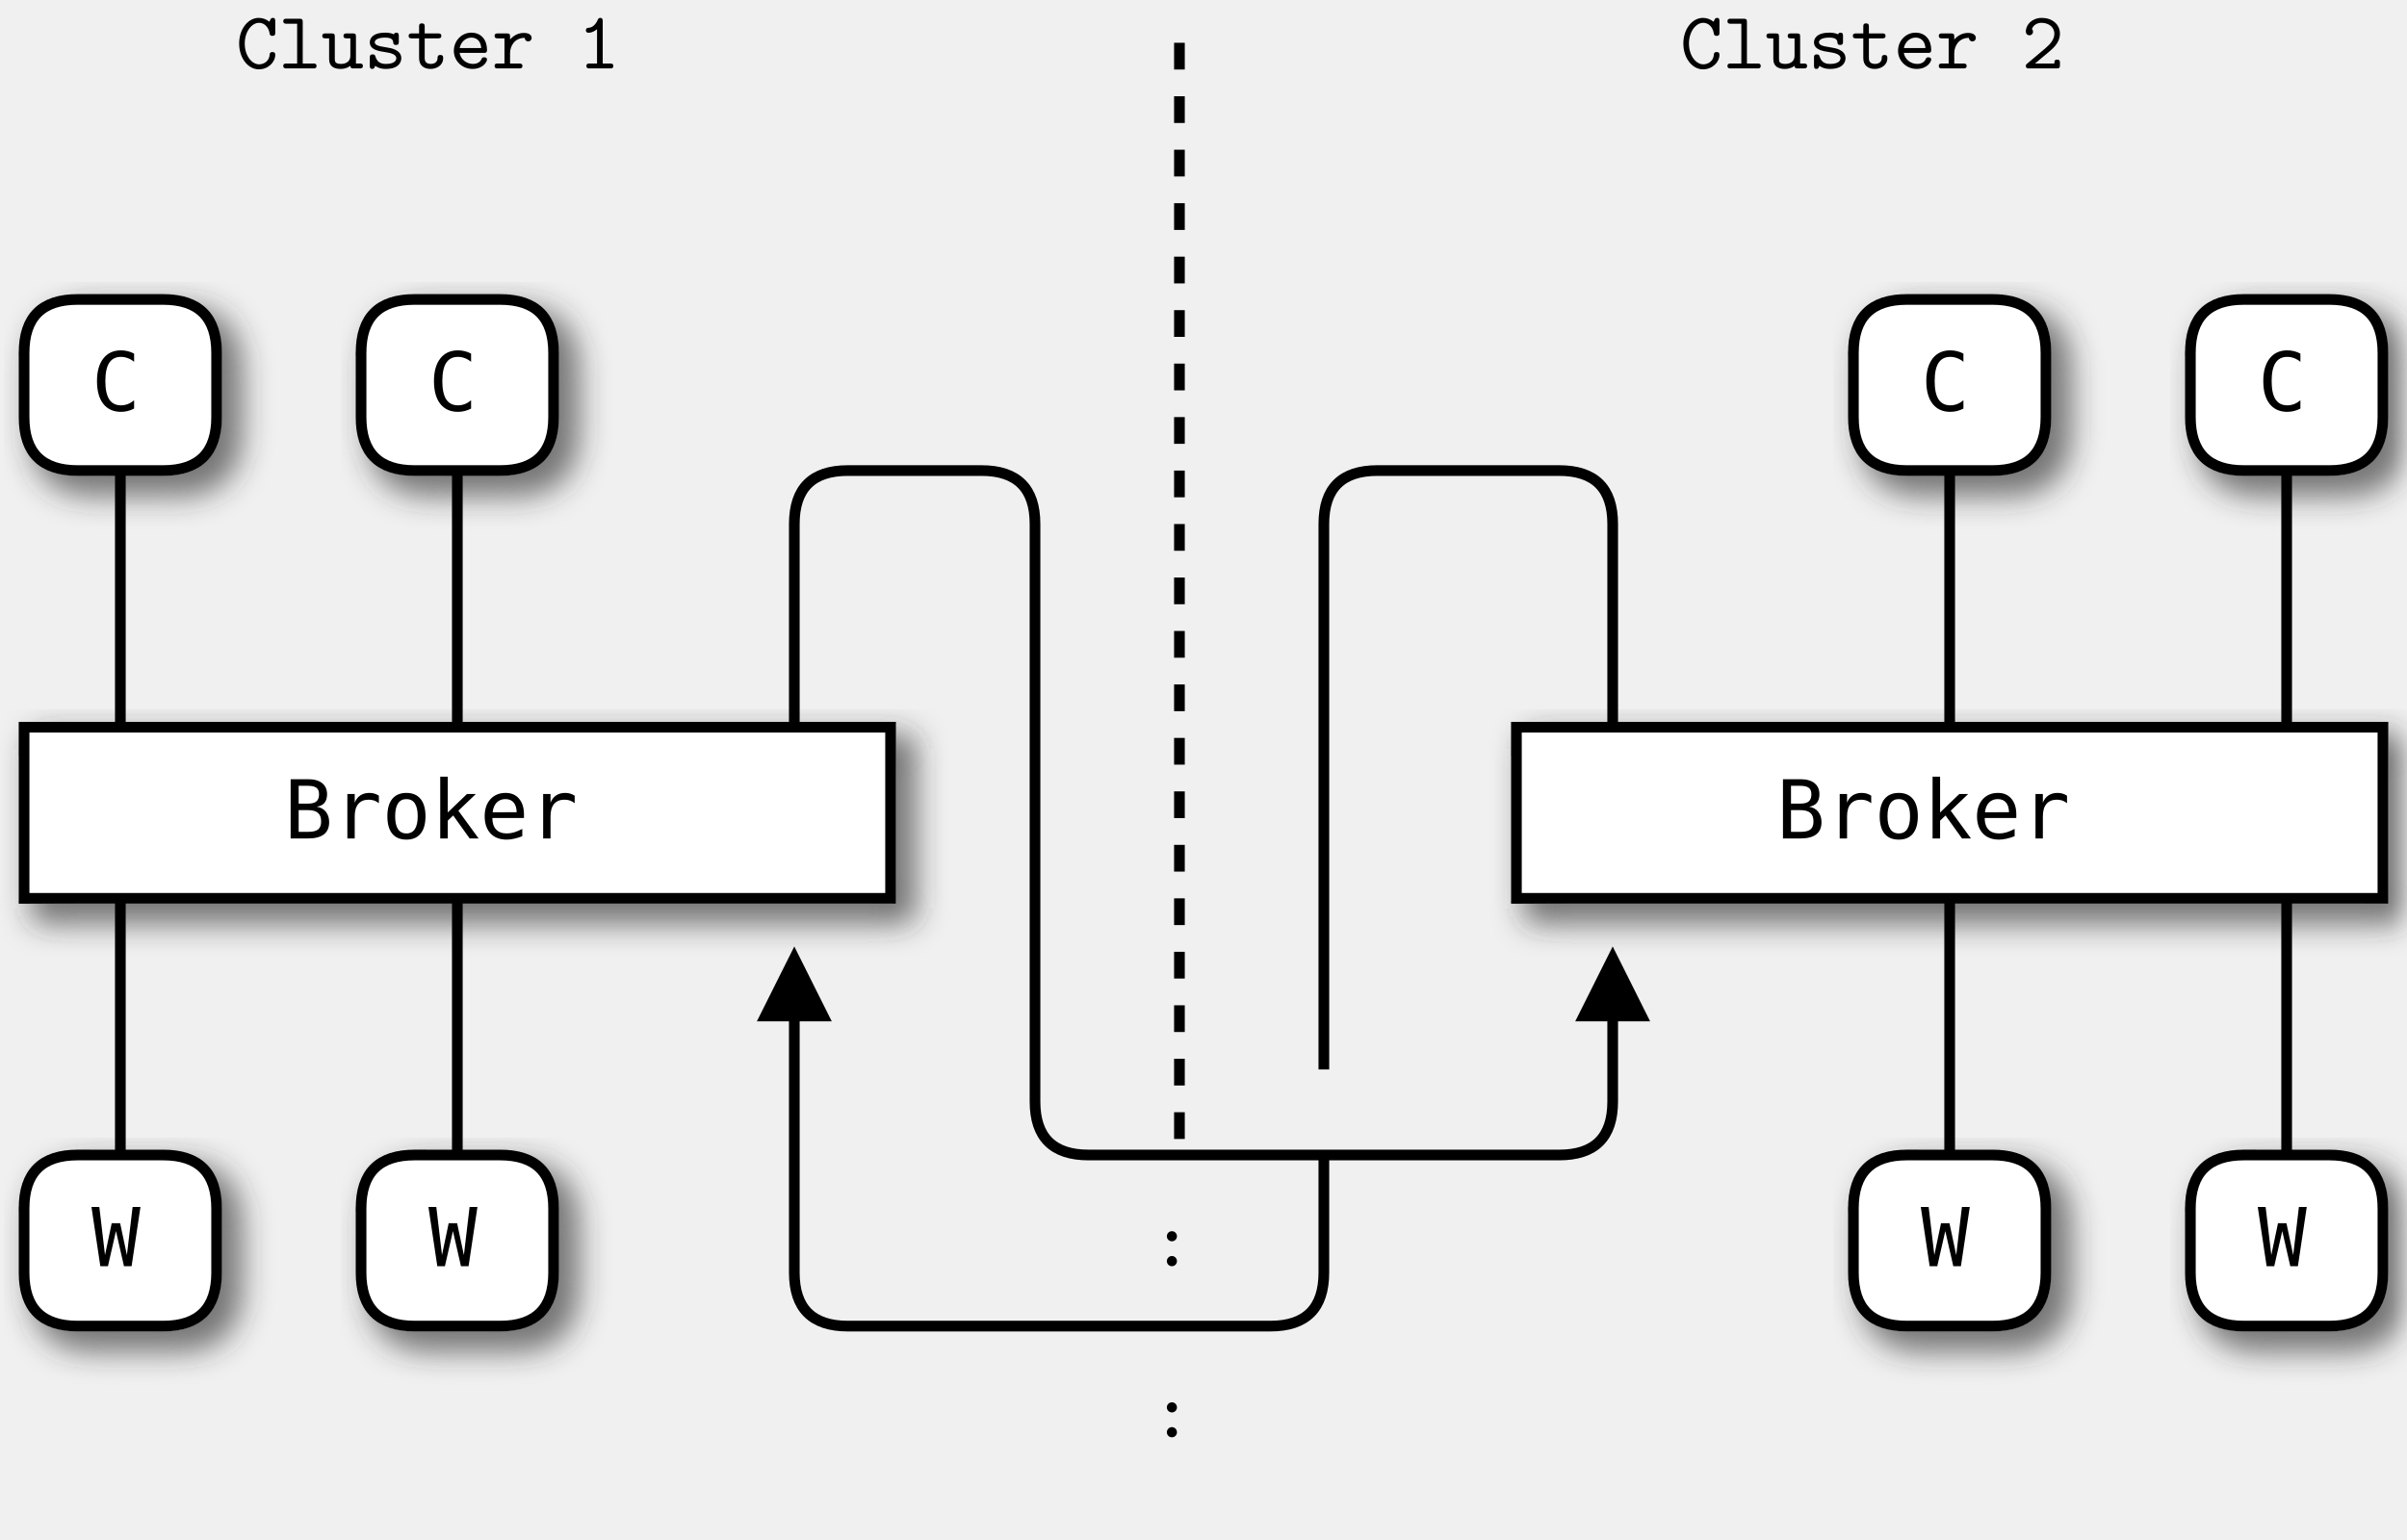
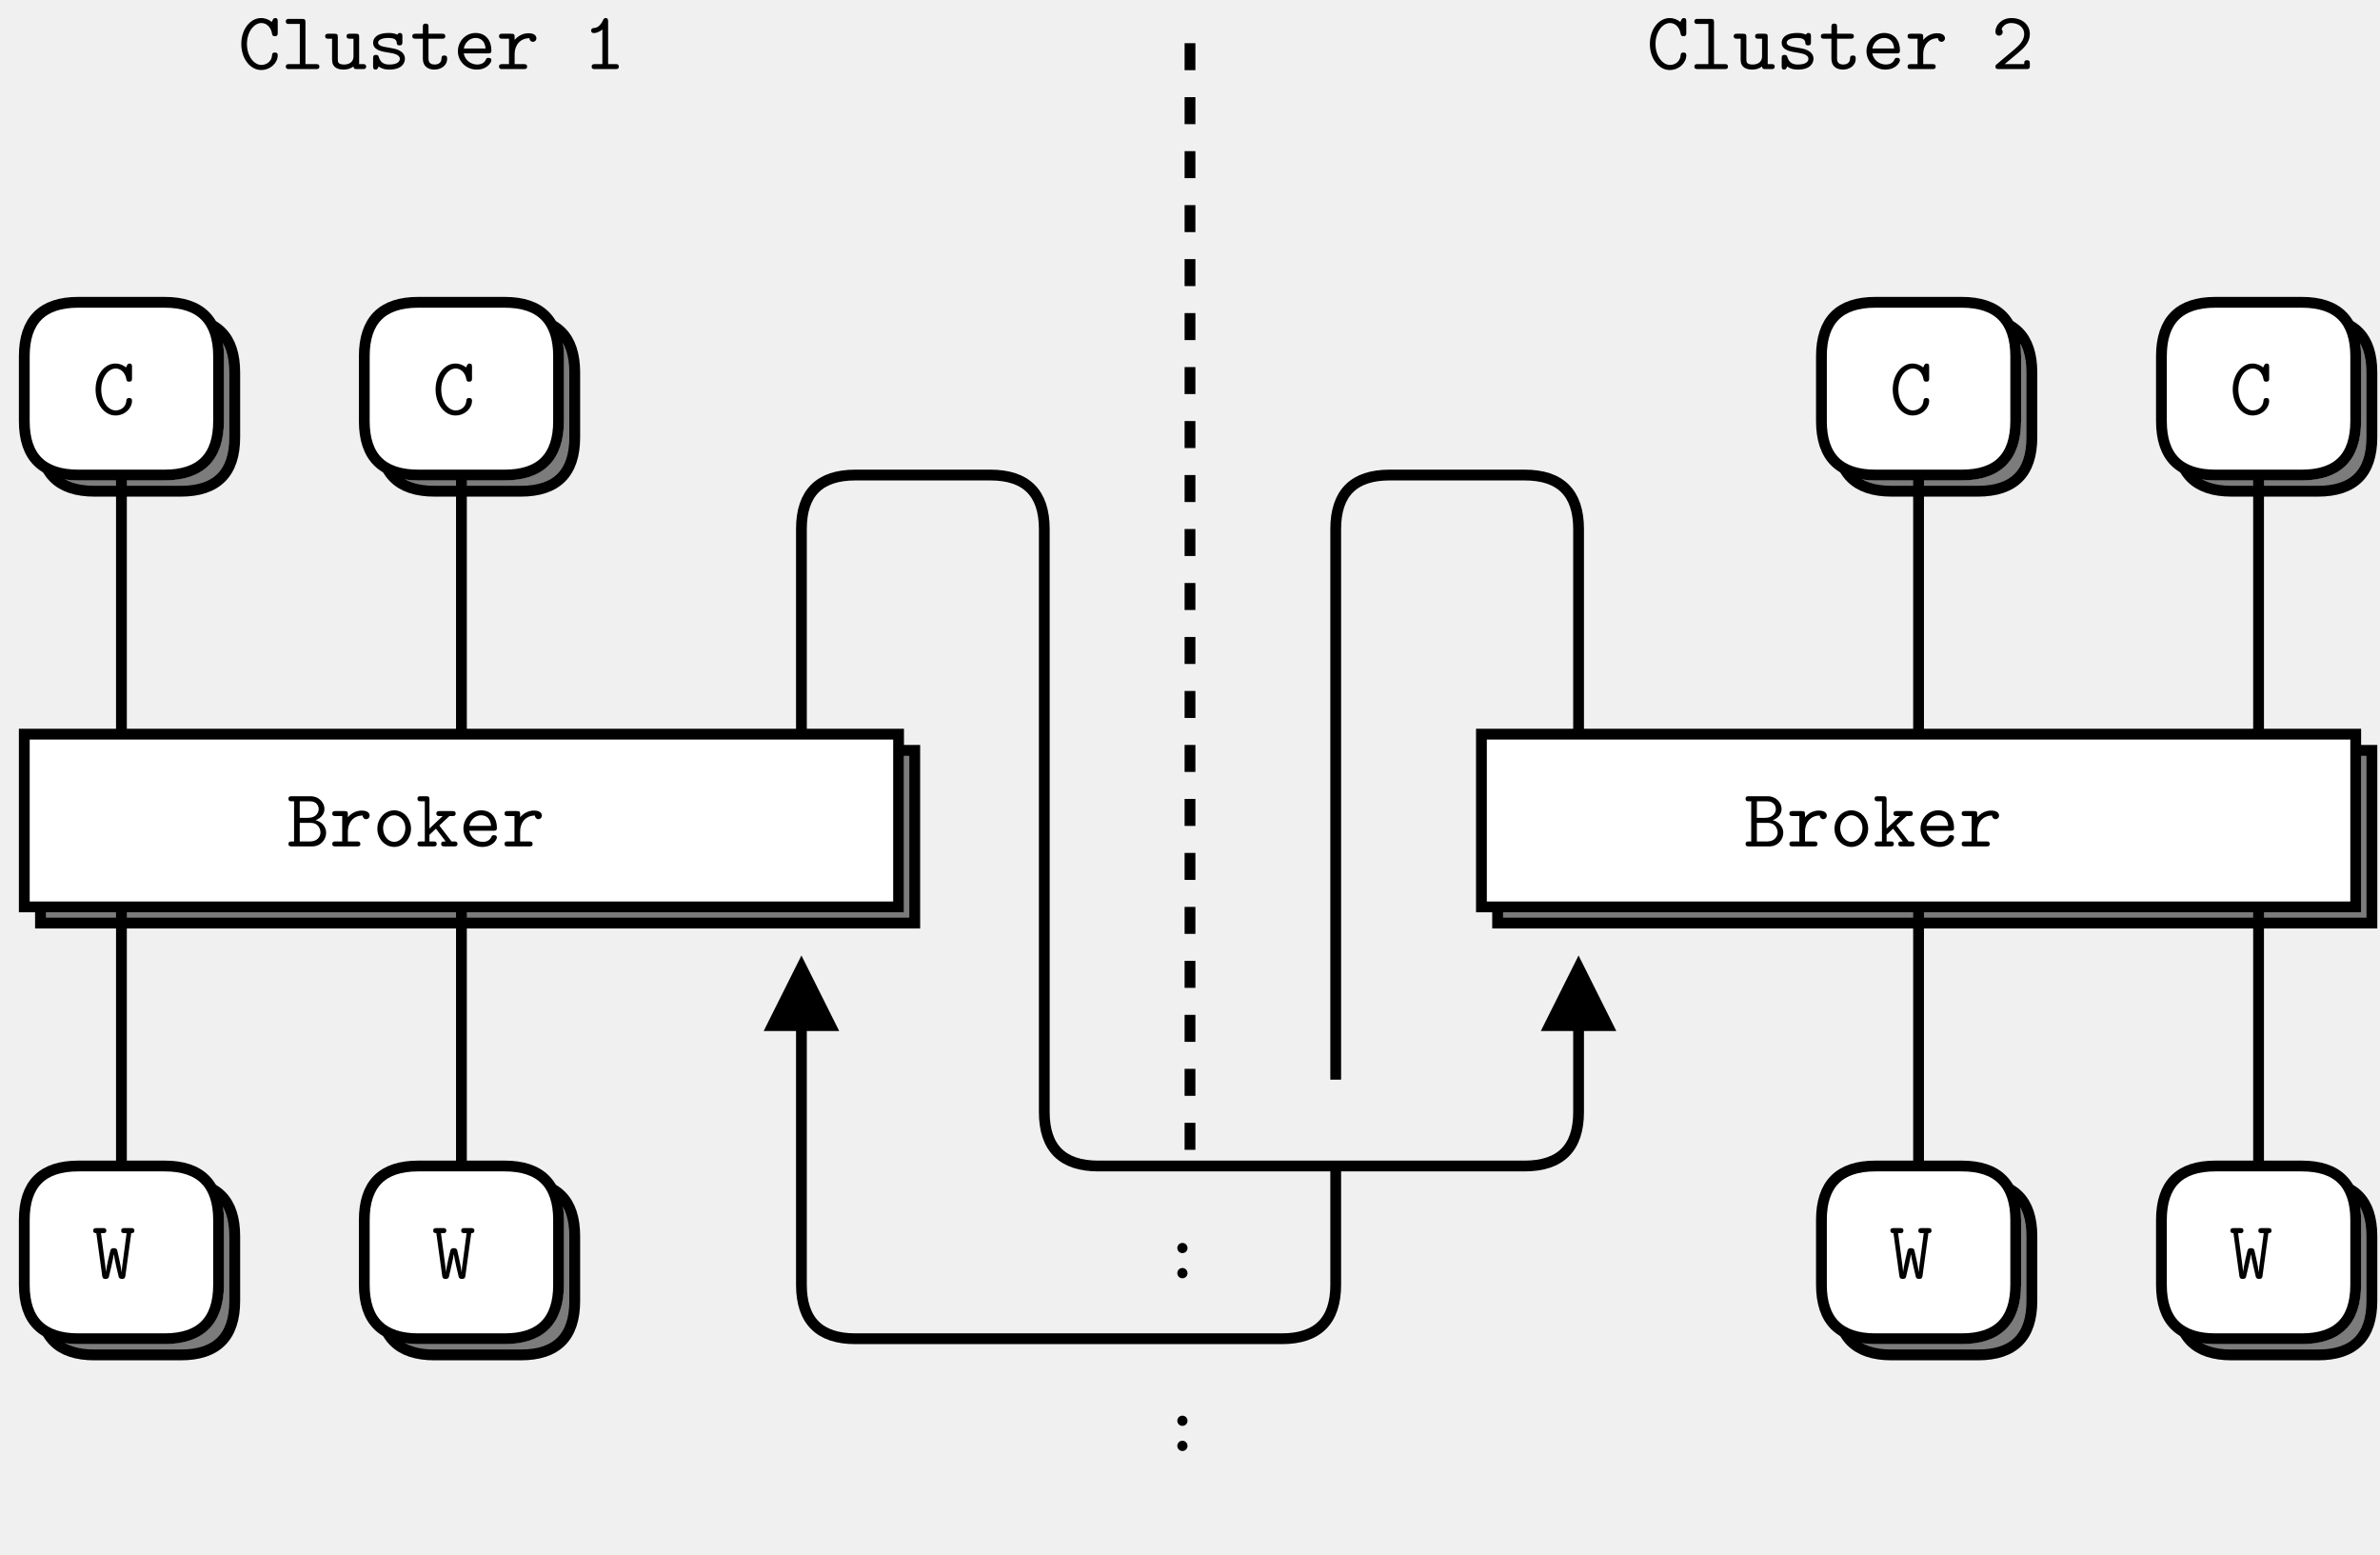
- <svg xmlns="http://www.w3.org/2000/svg" width="450px" height="288px" version="1.1">
+ <svg xmlns="http://www.w3.org/2000/svg" width="441px" height="288px" version="1.1">
  <defs>
    <filter id="dsFilter" width="150%" height="150%">
      <feOffset result="offOut" in="SourceGraphic" dx="3" dy="3" />
      <feColorMatrix result="matrixOut" in="offOut" type="matrix" values="0.2 0 0 0 0 0 0.2 0 0 0 0 0 0.2 0 0 0 0 0 1 0" />
-       <feGaussianBlur result="blurOut" in="matrixOut" stdDeviation="3" />
-       <feBlend in="SourceGraphic" in2="blurOut" mode="normal" />
+       <feBlend in="SourceGraphic" in2="matrixOut" mode="normal" />
    </filter>
    <marker id="iPointer" viewBox="0 0 10 10" refX="5" refY="5" markerUnits="strokeWidth" markerWidth="8" markerHeight="7" orient="auto">
      <path d="M 10 0 L 10 10 L 0 5 z" />
    </marker>
    <marker id="Pointer" viewBox="0 0 10 10" refX="5" refY="5" markerUnits="strokeWidth" markerWidth="8" markerHeight="7" orient="auto">
      <path d="M 0 0 L 10 5 L 0 10 z" />
    </marker>
  </defs>
  <g id="boxes" stroke="black" stroke-width="2" fill="none">
    <g id="group0">
      <path id="path0" filter="url(#dsFilter)" fill="#fff" d="M 4.5 66 Q 4.5 56 14.5 56 L 30.5 56 Q 40.5 56 40.5 66 L 40.5 78 Q 40.5 88 30.5 88 L 14.5 88 Q 4.5 88 4.5 78 Z" />
-       <text x="17.1" y="76.8" id="text0" fill="#000" stroke="none" style="font-family:Consolas,Monaco,Anonymous Pro,Anonymous,Bitstream Sans Mono,monospace;font-size:15.2px">C</text>
+       <text x="17.1" y="76.8" id="text0" fill="#000" stroke="none" style="font-family:LMMono10,monospace;font-size:15.2px">C</text>
    </g>
    <g id="group2">
      <path id="path2" filter="url(#dsFilter)" fill="#fff" d="M 67.5 66 Q 67.5 56 77.5 56 L 93.5 56 Q 103.5 56 103.5 66 L 103.5 78 Q 103.5 88 93.5 88 L 77.5 88 Q 67.5 88 67.5 78 Z" />
-       <text x="80.1" y="76.8" id="text2" fill="#000" stroke="none" style="font-family:Consolas,Monaco,Anonymous Pro,Anonymous,Bitstream Sans Mono,monospace;font-size:15.2px">C</text>
+       <text x="80.1" y="76.8" id="text2" fill="#000" stroke="none" style="font-family:LMMono10,monospace;font-size:15.2px">C</text>
    </g>
    <g id="group4">
-       <path id="path4" filter="url(#dsFilter)" fill="#fff" d="M 346.5 66 Q 346.5 56 356.5 56 L 372.5 56 Q 382.5 56 382.5 66 L 382.5 78 Q 382.5 88 372.5 88 L 356.5 88 Q 346.5 88 346.5 78 Z" />
-       <text x="359.1" y="76.8" id="text4" fill="#000" stroke="none" style="font-family:Consolas,Monaco,Anonymous Pro,Anonymous,Bitstream Sans Mono,monospace;font-size:15.2px">C</text>
+       <path id="path4" filter="url(#dsFilter)" fill="#fff" d="M 337.5 66 Q 337.5 56 347.5 56 L 363.5 56 Q 373.5 56 373.5 66 L 373.5 78 Q 373.5 88 363.5 88 L 347.5 88 Q 337.5 88 337.5 78 Z" />
+       <text x="350.1" y="76.8" id="text4" fill="#000" stroke="none" style="font-family:LMMono10,monospace;font-size:15.2px">C</text>
    </g>
    <g id="group6">
-       <path id="path6" filter="url(#dsFilter)" fill="#fff" d="M 409.5 66 Q 409.5 56 419.5 56 L 435.5 56 Q 445.5 56 445.5 66 L 445.5 78 Q 445.5 88 435.5 88 L 419.5 88 Q 409.5 88 409.5 78 Z" />
-       <text x="422.1" y="76.8" id="text6" fill="#000" stroke="none" style="font-family:Consolas,Monaco,Anonymous Pro,Anonymous,Bitstream Sans Mono,monospace;font-size:15.2px">C</text>
+       <path id="path6" filter="url(#dsFilter)" fill="#fff" d="M 400.5 66 Q 400.5 56 410.5 56 L 426.5 56 Q 436.5 56 436.5 66 L 436.5 78 Q 436.5 88 426.5 88 L 410.5 88 Q 400.5 88 400.5 78 Z" />
+       <text x="413.1" y="76.8" id="text6" fill="#000" stroke="none" style="font-family:LMMono10,monospace;font-size:15.2px">C</text>
    </g>
    <g id="group24">
      <path id="path24" filter="url(#dsFilter)" fill="#fff" d="M 4.5 136 L 166.5 136 L 166.5 168 L 4.5 168 Z" />
-       <text x="53.1" y="156.8" id="text24" fill="#000" stroke="none" style="font-family:Consolas,Monaco,Anonymous Pro,Anonymous,Bitstream Sans Mono,monospace;font-size:15.2px">Broker </text>
+       <text x="53.1" y="156.8" id="text24" fill="#000" stroke="none" style="font-family:LMMono10,monospace;font-size:15.2px">Broker </text>
    </g>
    <g id="group29">
-       <path id="path29" filter="url(#dsFilter)" fill="#fff" d="M 283.5 136 L 445.5 136 L 445.5 168 L 283.5 168 Z" />
-       <text x="332.1" y="156.8" id="text29" fill="#000" stroke="none" style="font-family:Consolas,Monaco,Anonymous Pro,Anonymous,Bitstream Sans Mono,monospace;font-size:15.2px">Broker </text>
+       <path id="path29" filter="url(#dsFilter)" fill="#fff" d="M 274.5 136 L 436.5 136 L 436.5 168 L 274.5 168 Z" />
+       <text x="323.1" y="156.8" id="text29" fill="#000" stroke="none" style="font-family:LMMono10,monospace;font-size:15.2px">Broker </text>
    </g>
    <g id="group42">
      <path id="path42" filter="url(#dsFilter)" fill="#fff" d="M 4.5 226 Q 4.5 216 14.5 216 L 30.5 216 Q 40.5 216 40.5 226 L 40.5 238 Q 40.5 248 30.5 248 L 14.5 248 Q 4.5 248 4.5 238 Z" />
-       <text x="17.1" y="236.8" id="text42" fill="#000" stroke="none" style="font-family:Consolas,Monaco,Anonymous Pro,Anonymous,Bitstream Sans Mono,monospace;font-size:15.2px">W</text>
+       <text x="17.1" y="236.8" id="text42" fill="#000" stroke="none" style="font-family:LMMono10,monospace;font-size:15.2px">W</text>
    </g>
    <g id="group45">
      <path id="path45" filter="url(#dsFilter)" fill="#fff" d="M 67.5 226 Q 67.5 216 77.5 216 L 93.5 216 Q 103.5 216 103.5 226 L 103.5 238 Q 103.5 248 93.5 248 L 77.5 248 Q 67.5 248 67.5 238 Z" />
-       <text x="80.1" y="236.8" id="text45" fill="#000" stroke="none" style="font-family:Consolas,Monaco,Anonymous Pro,Anonymous,Bitstream Sans Mono,monospace;font-size:15.2px">W</text>
+       <text x="80.1" y="236.8" id="text45" fill="#000" stroke="none" style="font-family:LMMono10,monospace;font-size:15.2px">W</text>
    </g>
    <g id="group50">
-       <path id="path50" filter="url(#dsFilter)" fill="#fff" d="M 346.5 226 Q 346.5 216 356.5 216 L 372.5 216 Q 382.5 216 382.5 226 L 382.5 238 Q 382.5 248 372.5 248 L 356.5 248 Q 346.5 248 346.5 238 Z" />
-       <text x="359.1" y="236.8" id="text50" fill="#000" stroke="none" style="font-family:Consolas,Monaco,Anonymous Pro,Anonymous,Bitstream Sans Mono,monospace;font-size:15.2px">W</text>
+       <path id="path50" filter="url(#dsFilter)" fill="#fff" d="M 337.5 226 Q 337.5 216 347.5 216 L 363.5 216 Q 373.5 216 373.5 226 L 373.5 238 Q 373.5 248 363.5 248 L 347.5 248 Q 337.5 248 337.5 238 Z" />
+       <text x="350.1" y="236.8" id="text50" fill="#000" stroke="none" style="font-family:LMMono10,monospace;font-size:15.2px">W</text>
    </g>
    <g id="group53">
-       <path id="path53" filter="url(#dsFilter)" fill="#fff" d="M 409.5 226 Q 409.5 216 419.5 216 L 435.5 216 Q 445.5 216 445.5 226 L 445.5 238 Q 445.5 248 435.5 248 L 419.5 248 Q 409.5 248 409.5 238 Z" />
-       <text x="422.1" y="236.8" id="text53" fill="#000" stroke="none" style="font-family:Consolas,Monaco,Anonymous Pro,Anonymous,Bitstream Sans Mono,monospace;font-size:15.2px">W</text>
+       <path id="path53" filter="url(#dsFilter)" fill="#fff" d="M 400.5 226 Q 400.5 216 410.5 216 L 426.5 216 Q 436.5 216 436.5 226 L 436.5 238 Q 436.5 248 426.5 248 L 410.5 248 Q 400.5 248 400.5 238 Z" />
+       <text x="413.1" y="236.8" id="text53" fill="#000" stroke="none" style="font-family:LMMono10,monospace;font-size:15.2px">W</text>
    </g>
  </g>
  <g id="lines" stroke="black" stroke-width="2" fill="none">
    <g id="group107">
      <path id="path107" d="M 22.5 88 L 22.5 136 " />
    </g>
    <g id="group113">
      <path id="path113" d="M 22.5 168 L 22.5 216 " />
    </g>
    <g id="group235">
      <path id="path235" d="M 85.5 88 L 85.5 136 " />
    </g>
    <g id="group241">
      <path id="path241" d="M 85.5 168 L 85.5 216 " />
    </g>
    <g id="group366">
-       <path id="path366" marker-end="url(#Pointer)" d="M 148.5 136 L 148.5 98 Q 148.5 88 158.5 88 L 183.5 88 Q 193.5 88 193.5 98 L 193.5 206 Q 193.5 216 203.5 216 L 291.5 216 Q 301.5 216 301.5 206 L 301.5 184 " />
+       <path id="path366" marker-end="url(#Pointer)" d="M 148.5 136 L 148.5 98 Q 148.5 88 158.5 88 L 183.5 88 Q 193.5 88 193.5 98 L 193.5 206 Q 193.5 216 203.5 216 L 282.5 216 Q 292.5 216 292.5 206 L 292.5 184 " />
    </g>
    <g id="group370">
      <path id="path370" marker-start="url(#iPointer)" d="M 148.5 184 L 148.5 238 Q 148.5 248 158.5 248 L 237.5 248 Q 247.5 248 247.5 238 L 247.5 216 " />
    </g>
    <g id="group503">
      <path id="path503" stroke-dasharray="5 5" d="M 220.5 8 L 220.5 216 " />
    </g>
    <g id="group569">
-       <path id="path569" d="M 247.5 200 L 247.5 98 Q 247.5 88 257.5 88 L 291.5 88 Q 301.5 88 301.5 98 L 301.5 136 " />
+       <path id="path569" d="M 247.5 200 L 247.5 98 Q 247.5 88 257.5 88 L 282.5 88 Q 292.5 88 292.5 98 L 292.5 136 " />
    </g>
-     <g id="group796">
-       <path id="path796" d="M 364.5 88 L 364.5 136 " />
+     <g id="group778">
+       <path id="path778" d="M 355.5 88 L 355.5 136 " />
    </g>
-     <g id="group802">
-       <path id="path802" d="M 364.5 168 L 364.5 216 " />
+     <g id="group784">
+       <path id="path784" d="M 355.5 168 L 355.5 216 " />
    </g>
-     <g id="group924">
-       <path id="path924" d="M 427.5 88 L 427.5 136 " />
+     <g id="group906">
+       <path id="path906" d="M 418.5 88 L 418.5 136 " />
    </g>
-     <g id="group930">
-       <path id="path930" d="M 427.5 168 L 427.5 216 " />
+     <g id="group912">
+       <path id="path912" d="M 418.5 168 L 418.5 216 " />
    </g>
  </g>
  <g id="text" fill="black" style="font-family:LMMono10,monospace;font-size:15.2px">
    <text x="44.1" y="12.8" id="text0" fill="#000">Cluster 1 </text>
-     <text x="314.1" y="12.8" id="text1" fill="#000">Cluster 2</text>
+     <text x="305.1" y="12.8" id="text1" fill="#000">Cluster 2</text>
    <text x="215.1" y="236.8" id="text10" fill="#000">:</text>
    <text x="215.1" y="268.8" id="text13" fill="#000">:</text>
  </g>
</svg>
